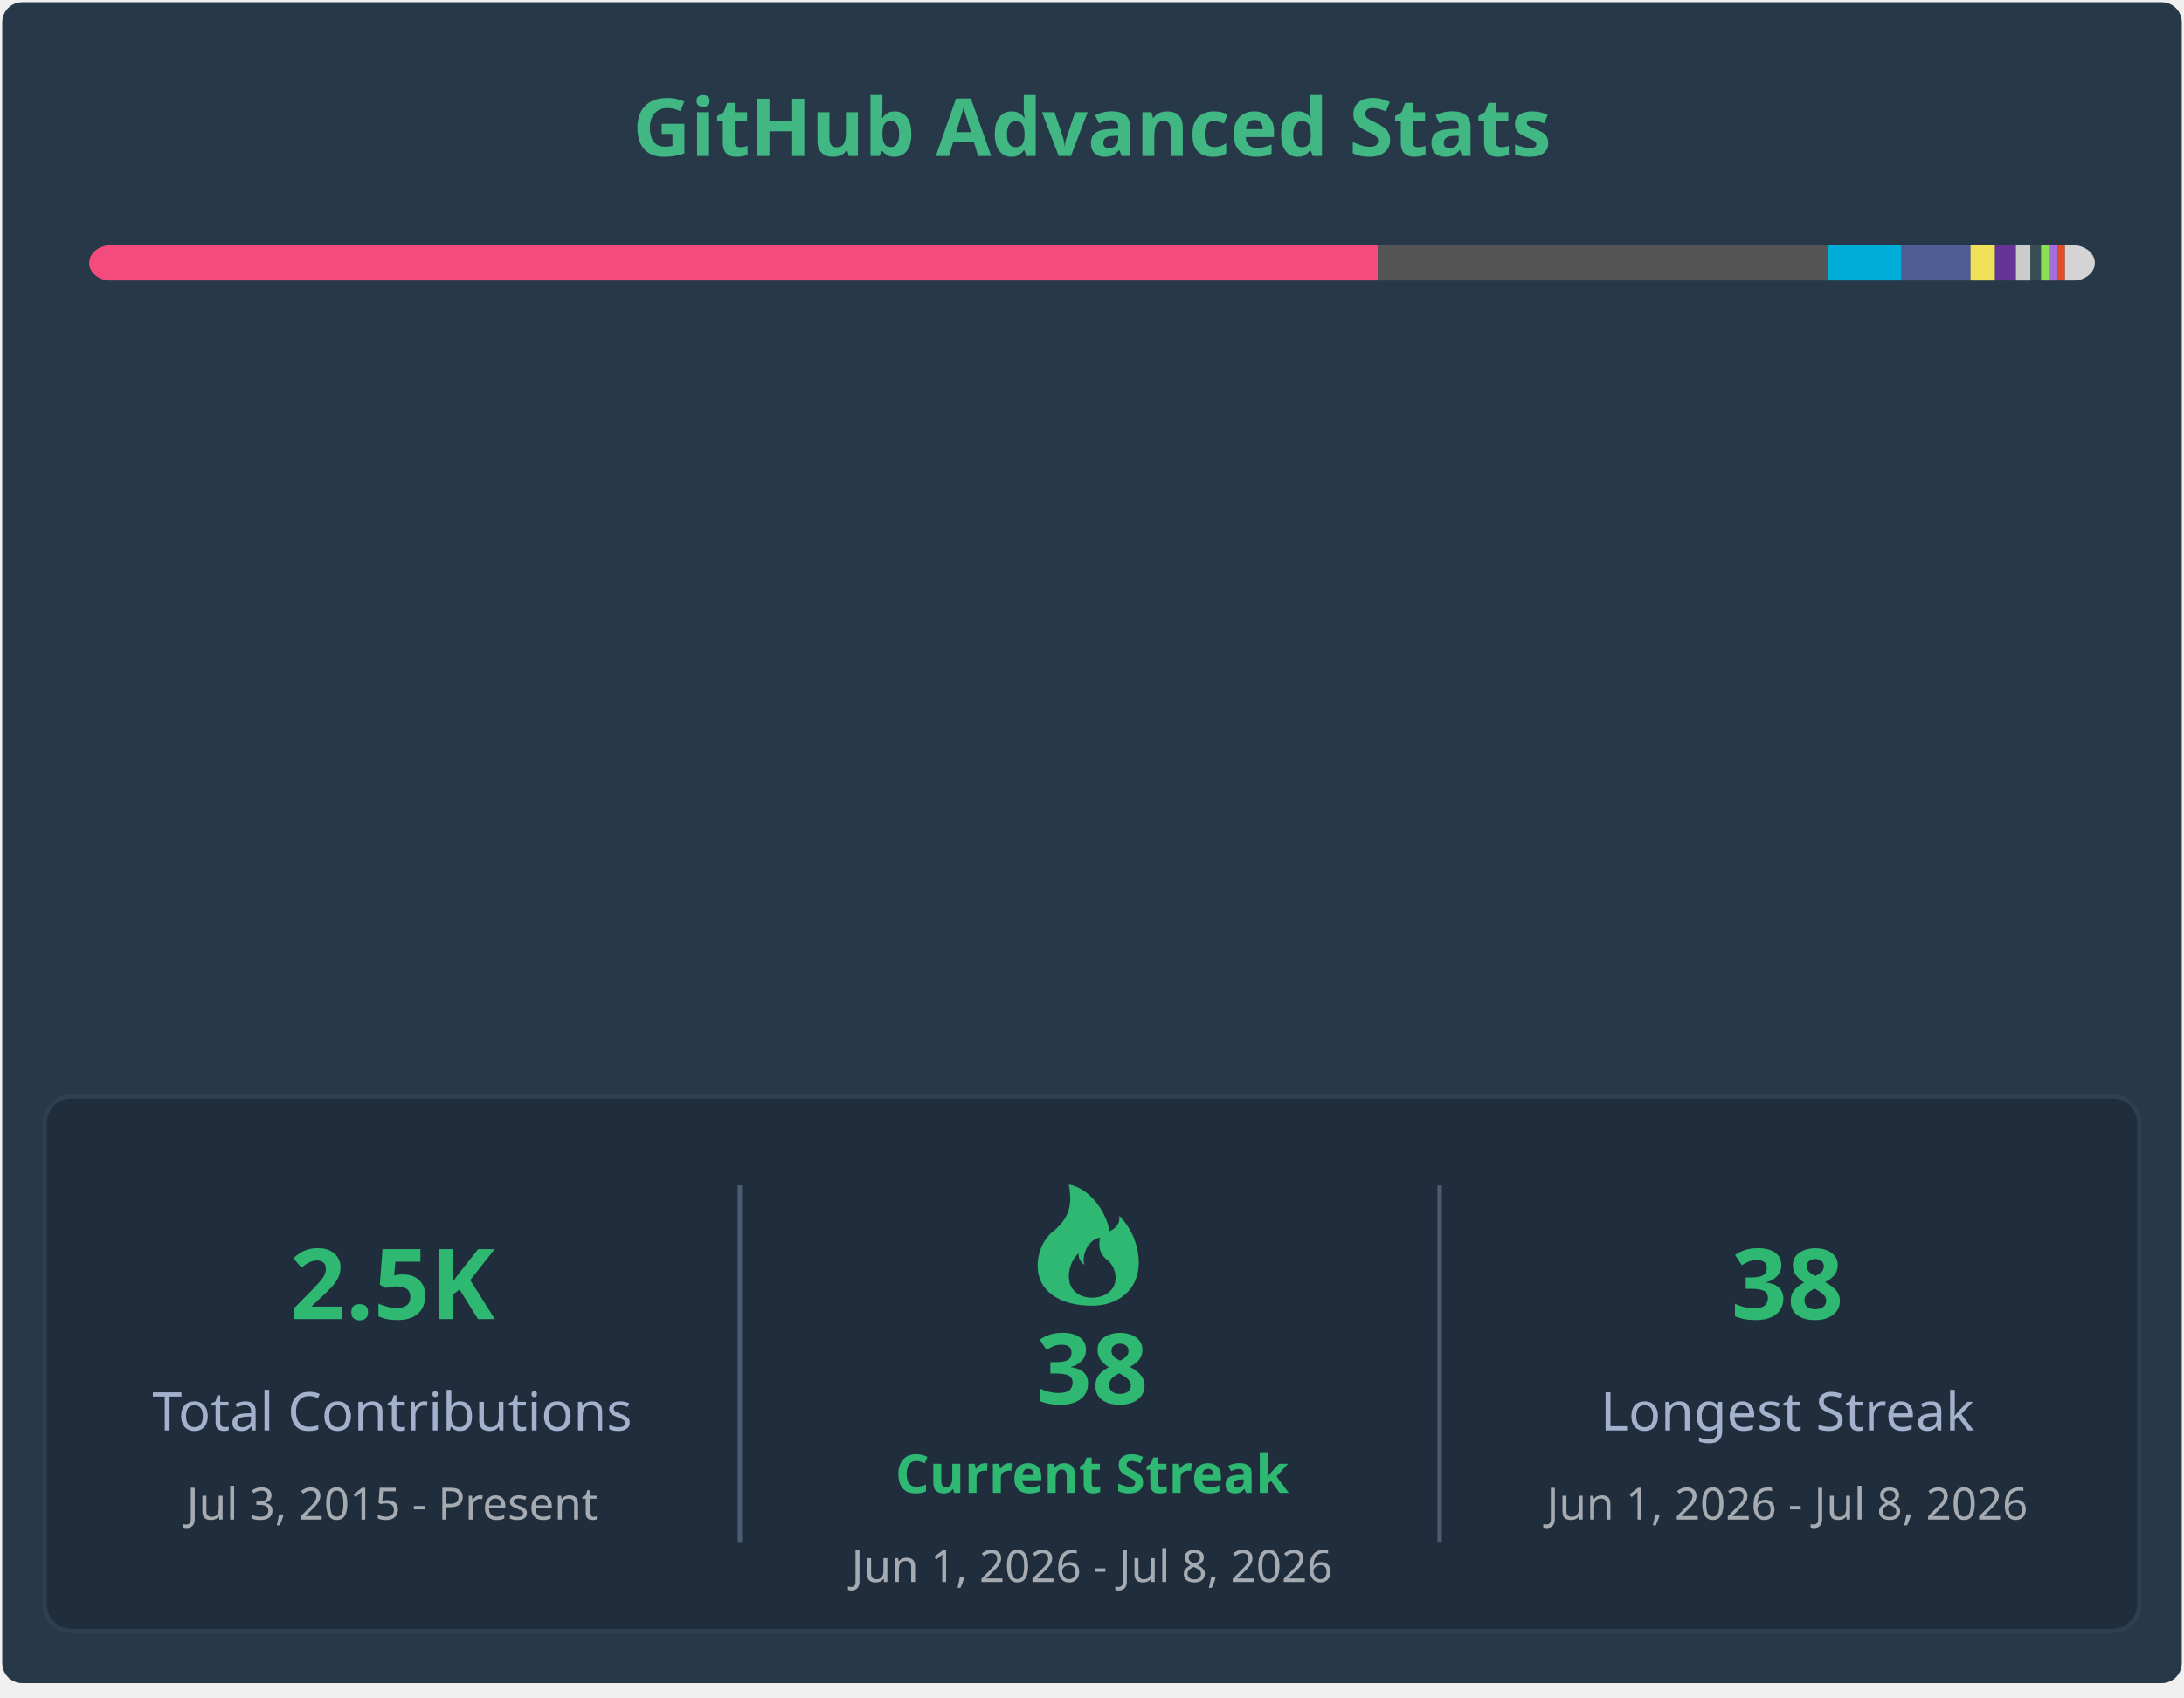
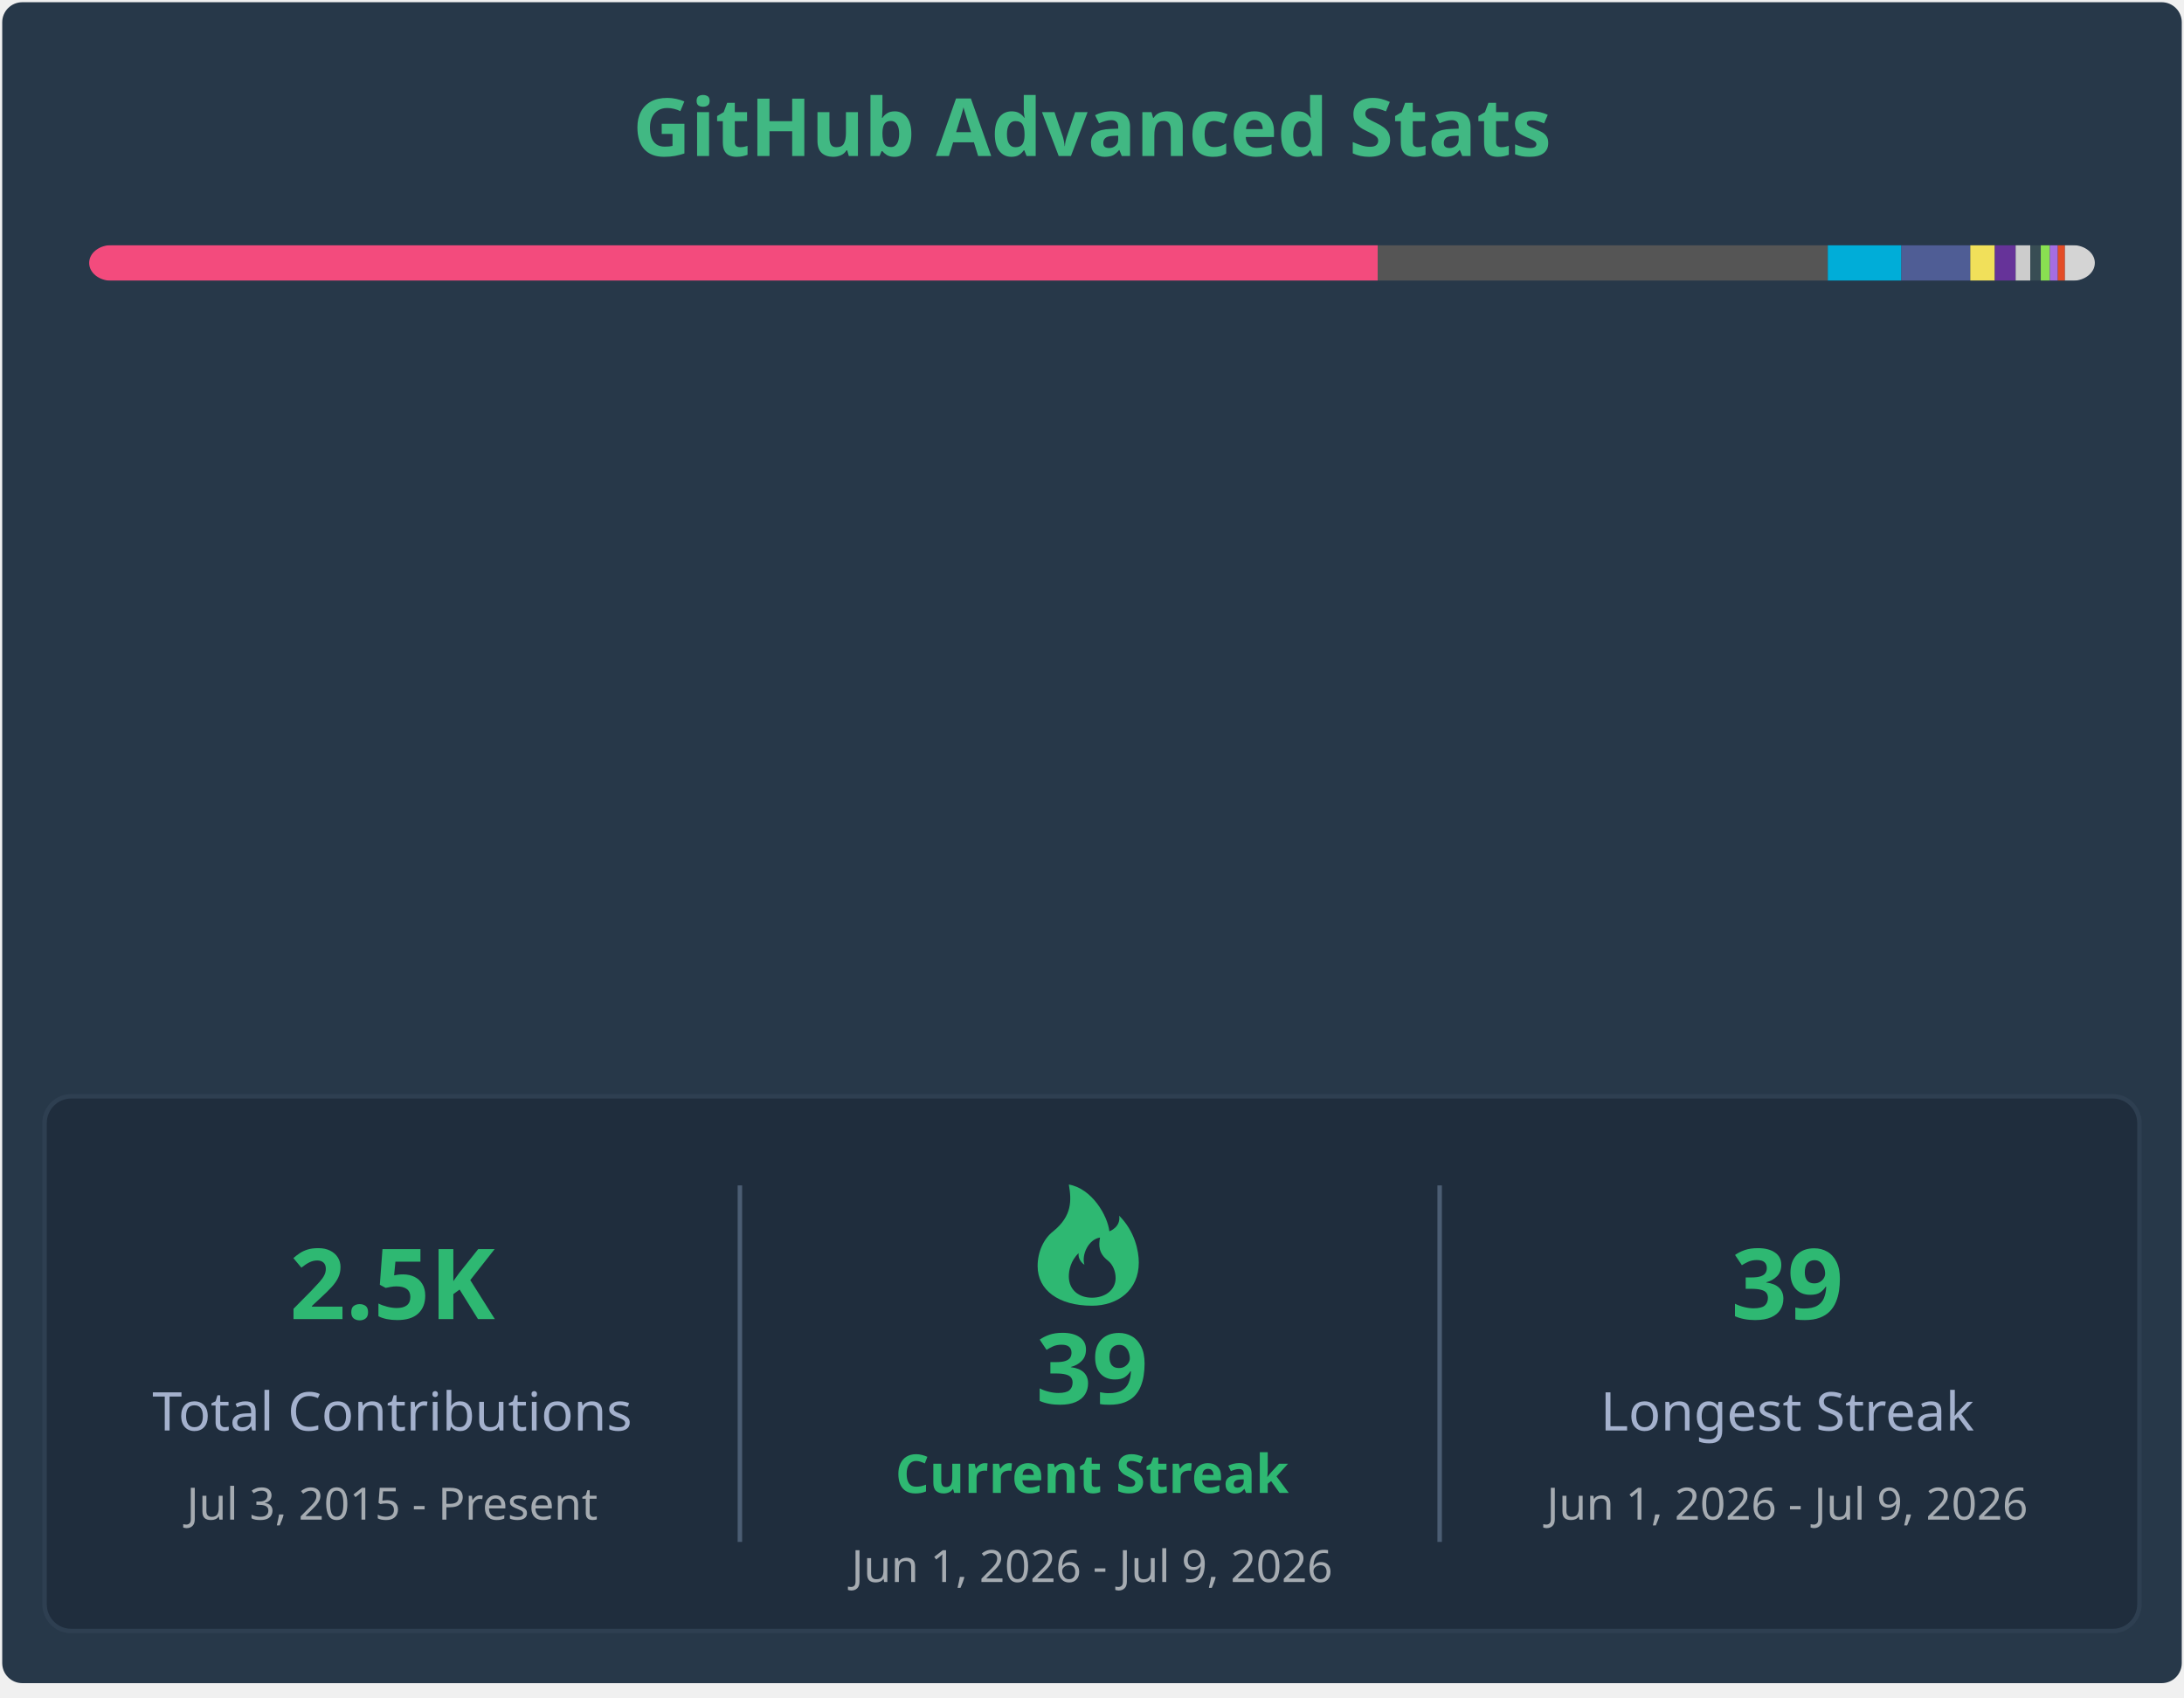
<svg xmlns="http://www.w3.org/2000/svg" width="490" height="381" viewBox="0 0 490 381" fill="none" role="img" aria-labelledby="descId">
  <style>
        .header {
            font: 600 18px 'Segoe UI', Ubuntu, Sans-Serif;
            fill: #41b883;
            animation: fadeInAnimation 0.8s ease-in-out forwards;
        }
        .stat-label {
            font: 600 12px 'Segoe UI', Ubuntu, Sans-Serif;
            fill: #fffefe;
        }
        .stat-value {
            font: 700 12px 'Segoe UI', Ubuntu, Sans-Serif;
            fill: #41b883;
        }
        .lang-name {
            font: 400 11px "Segoe UI", Ubuntu, Sans-Serif;
            fill: #fffefe;
        }
        .stagger {
            opacity: 0;
            animation: fadeInAnimation 0.3s ease-in-out forwards;
        }
        @keyframes fadeInAnimation {
            from { opacity: 0; }
            to { opacity: 1; }
        }
    </style>
  <rect x="0.5" y="0.5" rx="4.5" height="99%" stroke="#e4e2e2" width="489" fill="#273849" stroke-opacity="0" />
  <g transform="translate(245, 35)">
    <text x="0" y="0" class="header" text-anchor="middle">GitHub Advanced Stats</text>
  </g>
  <g transform="translate(20, 55)">
    <mask id="rect-mask">
      <rect x="0" y="0" width="450" height="8" fill="white" rx="5" />
    </mask>
-     <rect mask="url(#rect-mask)" x="0" y="0" width="289.125" height="8" fill="#f34b7d" />
-     <rect mask="url(#rect-mask)" x="289.125" y="0" width="101.002" height="8" fill="#555555" />
-     <rect mask="url(#rect-mask)" x="390.127" y="0" width="16.51" height="8" fill="#00ADD8" />
-     <rect mask="url(#rect-mask)" x="406.637" y="0" width="15.461" height="8" fill="#4F5D95" />
-     <rect mask="url(#rect-mask)" x="422.098" y="0" width="5.503" height="8" fill="#f1e05a" />
-     <rect mask="url(#rect-mask)" x="427.601" y="0" width="4.68" height="8" fill="#663399" />
-     <rect mask="url(#rect-mask)" x="432.281" y="0" width="3.274" height="8" fill="#cccccc" />
-     <rect mask="url(#rect-mask)" x="435.555" y="0" width="2.361" height="8" fill="#384d54" />
-     <rect mask="url(#rect-mask)" x="437.916" y="0" width="2.046" height="8" fill="#89e051" />
-     <rect mask="url(#rect-mask)" x="439.962" y="0" width="1.735" height="8" fill="#a56de2" />
-     <rect mask="url(#rect-mask)" x="441.696" y="0" width="1.592" height="8" fill="#e34c26" />
-     <rect mask="url(#rect-mask)" x="443.288" y="0" width="6.712" height="8" fill="#d4d4d4" />
+     <rect mask="url(#rect-mask)" x="0" y="0" width="289.093" height="8" fill="#f34b7d" />
+     <rect mask="url(#rect-mask)" x="289.093" y="0" width="100.991" height="8" fill="#555555" />
+     <rect mask="url(#rect-mask)" x="390.083" y="0" width="16.509" height="8" fill="#00ADD8" />
+     <rect mask="url(#rect-mask)" x="406.592" y="0" width="15.46" height="8" fill="#4F5D95" />
+     <rect mask="url(#rect-mask)" x="422.051" y="0" width="5.502" height="8" fill="#f1e05a" />
+     <rect mask="url(#rect-mask)" x="427.554" y="0" width="4.679" height="8" fill="#663399" />
+     <rect mask="url(#rect-mask)" x="432.233" y="0" width="3.274" height="8" fill="#cccccc" />
+     <rect mask="url(#rect-mask)" x="435.506" y="0" width="2.361" height="8" fill="#384d54" />
+     <rect mask="url(#rect-mask)" x="437.867" y="0" width="2.046" height="8" fill="#89e051" />
+     <rect mask="url(#rect-mask)" x="439.913" y="0" width="1.782" height="8" fill="#a56de2" />
+     <rect mask="url(#rect-mask)" x="441.695" y="0" width="1.591" height="8" fill="#e34c26" />
+     <rect mask="url(#rect-mask)" x="443.286" y="0" width="6.714" height="8" fill="#d4d4d4" />
    <g transform="translate(5, 25)">
      <g transform="translate(0, 0)">
        <g transform="translate(0, 0)">
          <g transform="translate(0, 0)" class="stagger" style="animation-delay: 450ms">
            <circle cx="5" cy="6" r="5" fill="#f34b7d" />
-             <text x="15" y="10" class="lang-name">C++ 64.25%</text>
+             <text x="15" y="10" class="lang-name">C++ 64.24%</text>
          </g>
          <g transform="translate(0, 25)" class="stagger" style="animation-delay: 550ms">
            <circle cx="5" cy="6" r="5" fill="#555555" />
            <text x="15" y="10" class="lang-name">C 22.44%</text>
          </g>
          <g transform="translate(0, 50)" class="stagger" style="animation-delay: 650ms">
            <circle cx="5" cy="6" r="5" fill="#00ADD8" />
            <text x="15" y="10" class="lang-name">Go 3.67%</text>
          </g>
          <g transform="translate(0, 75)" class="stagger" style="animation-delay: 750ms">
            <circle cx="5" cy="6" r="5" fill="#4F5D95" />
            <text x="15" y="10" class="lang-name">PHP 3.44%</text>
          </g>
          <g transform="translate(0, 100)" class="stagger" style="animation-delay: 850ms">
            <circle cx="5" cy="6" r="5" fill="#f1e05a" />
            <text x="15" y="10" class="lang-name">JavaScript 1.22%</text>
          </g>
          <g transform="translate(0, 125)" class="stagger" style="animation-delay: 950ms">
            <circle cx="5" cy="6" r="5" fill="#663399" />
            <text x="15" y="10" class="lang-name">CSS 1.04%</text>
          </g>
        </g>
        <g transform="translate(130, 0)">
          <g transform="translate(0, 0)" class="stagger" style="animation-delay: 450ms">
            <circle cx="5" cy="6" r="5" fill="#cccccc" />
            <text x="15" y="10" class="lang-name">Gettext Catalog 0.73%</text>
          </g>
          <g transform="translate(0, 25)" class="stagger" style="animation-delay: 550ms">
            <circle cx="5" cy="6" r="5" fill="#384d54" />
            <text x="15" y="10" class="lang-name">Dockerfile 0.52%</text>
          </g>
          <g transform="translate(0, 50)" class="stagger" style="animation-delay: 650ms">
            <circle cx="5" cy="6" r="5" fill="#89e051" />
            <text x="15" y="10" class="lang-name">Shell 0.45%</text>
          </g>
          <g transform="translate(0, 75)" class="stagger" style="animation-delay: 750ms">
            <circle cx="5" cy="6" r="5" fill="#a56de2" />
-             <text x="15" y="10" class="lang-name">Vala 0.39%</text>
+             <text x="15" y="10" class="lang-name">Vala 0.40%</text>
          </g>
          <g transform="translate(0, 100)" class="stagger" style="animation-delay: 850ms">
            <circle cx="5" cy="6" r="5" fill="#e34c26" />
            <text x="15" y="10" class="lang-name">HTML 0.35%</text>
          </g>
          <g transform="translate(0, 125)" class="stagger" style="animation-delay: 950ms">
            <circle cx="5" cy="6" r="5" fill="#d4d4d4" />
            <text x="15" y="10" class="lang-name">Others 1.49%</text>
          </g>
        </g>
      </g>
      <g transform="translate(295, 2)">
        <g transform="translate(0, 2)" class="stagger" style="animation-delay: 0ms">
          <text x="0" y="10" class="stat-label">Total Commits:</text>
          <text x="115" y="10" class="stat-value">1.2K</text>
        </g>
        <g transform="translate(0, 24)" class="stagger" style="animation-delay: 100ms">
          <text x="0" y="10" class="stat-label">Merged PRs:</text>
-           <text x="115" y="10" class="stat-value">144</text>
+           <text x="115" y="10" class="stat-value">145</text>
        </g>
        <g transform="translate(0, 46)" class="stagger" style="animation-delay: 200ms">
          <text x="0" y="10" class="stat-label">Code Reviews:</text>
          <text x="115" y="10" class="stat-value">3</text>
        </g>
        <g transform="translate(0, 68)" class="stagger" style="animation-delay: 300ms">
          <text x="0" y="10" class="stat-label">Total Issues:</text>
          <text x="115" y="10" class="stat-value">109</text>
        </g>
        <g transform="translate(0, 90)" class="stagger" style="animation-delay: 400ms">
          <text x="0" y="10" class="stat-label">Total Stars:</text>
          <text x="115" y="10" class="stat-value">5</text>
        </g>
        <g transform="translate(0, 112)" class="stagger" style="animation-delay: 500ms">
          <text x="0" y="10" class="stat-label">Total Repositories:</text>
          <text x="115" y="10" class="stat-value">12</text>
        </g>
        <g transform="translate(0, 134)" class="stagger" style="animation-delay: 600ms">
          <text x="0" y="10" class="stat-label">Followers:</text>
-           <text x="115" y="10" class="stat-value">10</text>
+           <text x="115" y="10" class="stat-value">11</text>
        </g>
      </g>
    </g>
  </g>
  <g transform="translate(10, 246)">
    <rect width="470" height="120" rx="6" fill="#1f2d3d" stroke="#2e3f51" stroke-width="1" />
    <g transform="translate(0, 20)">
      <text x="78" y="30" fill="#2eb872" font-family="Segoe UI, Ubuntu, sans-serif" font-weight="bold" font-size="22px" text-anchor="middle">
                2.5K
            </text>
      <text x="78" y="55" fill="#a4b1cd" font-family="Segoe UI, Ubuntu, sans-serif" font-size="12px" text-anchor="middle">
                Total Contributions
            </text>
      <text x="78" y="75" fill="#ffffff" opacity="0.6" font-family="Segoe UI, Ubuntu, sans-serif" font-size="10px" text-anchor="middle">
                Jul  3, 2015 - Present
            </text>
    </g>
    <line x1="156" y1="20" x2="156" y2="100" stroke="#4b5d73" stroke-width="1" />
    <g transform="translate(156, 15)">
      <path d="M79,32 C84.8,32 89.5,28.5 89.5,22.3 C89.5,19.7 88.6,15.3 85.1,11.8 C85.5,14.4 82.9,15.3 82.9,15.3 C82.5,11.8 79,5.7 73.8,4.8 C74.4,8.3 74.6,11.8 70.3,15.3 C68.1,17 66.8,20 66.8,23.1 C66.8,28.5 71.5,32 79,32 M79,30.2 C76.1,30.2 73.8,28.5 73.8,25.4 C73.8,24.1 74.2,21.9 76,20.2 C75.8,21.9 77.3,22.8 77.3,22.8 C76.6,20.6 78.2,17.1 80.8,16.7 C80.5,18.4 80.4,20.2 82.6,21.9 C83.7,22.8 84.3,24.3 84.3,25.8 C84.3,28.5 81.9,30.2 79,30.2" fill="#2eb872" />
      <text x="79" y="54" fill="#2eb872" font-family="Segoe UI, Ubuntu, sans-serif" font-weight="bold" font-size="22px" text-anchor="middle">
-                 38
+                 39
            </text>
      <text x="79" y="74" fill="#2eb872" font-family="Segoe UI, Ubuntu, sans-serif" font-weight="bold" font-size="12px" text-anchor="middle">
                Current Streak
            </text>
      <text x="79" y="94" fill="#ffffff" opacity="0.6" font-family="Segoe UI, Ubuntu, sans-serif" font-size="10px" text-anchor="middle">
-                 Jun  1, 2026 - Jul  8, 2026
+                 Jun  1, 2026 - Jul  9, 2026
            </text>
    </g>
    <line x1="313" y1="20" x2="313" y2="100" stroke="#4b5d73" stroke-width="1" />
    <g transform="translate(313, 20)">
      <text x="78" y="30" fill="#2eb872" font-family="Segoe UI, Ubuntu, sans-serif" font-weight="bold" font-size="22px" text-anchor="middle">
-                 38
+                 39
            </text>
      <text x="78" y="55" fill="#a4b1cd" font-family="Segoe UI, Ubuntu, sans-serif" font-size="12px" text-anchor="middle">
                Longest Streak
            </text>
      <text x="78" y="75" fill="#ffffff" opacity="0.6" font-family="Segoe UI, Ubuntu, sans-serif" font-size="10px" text-anchor="middle">
-                 Jun  1, 2026 - Jul  8, 2026
+                 Jun  1, 2026 - Jul  9, 2026
            </text>
    </g>
  </g>
</svg>
